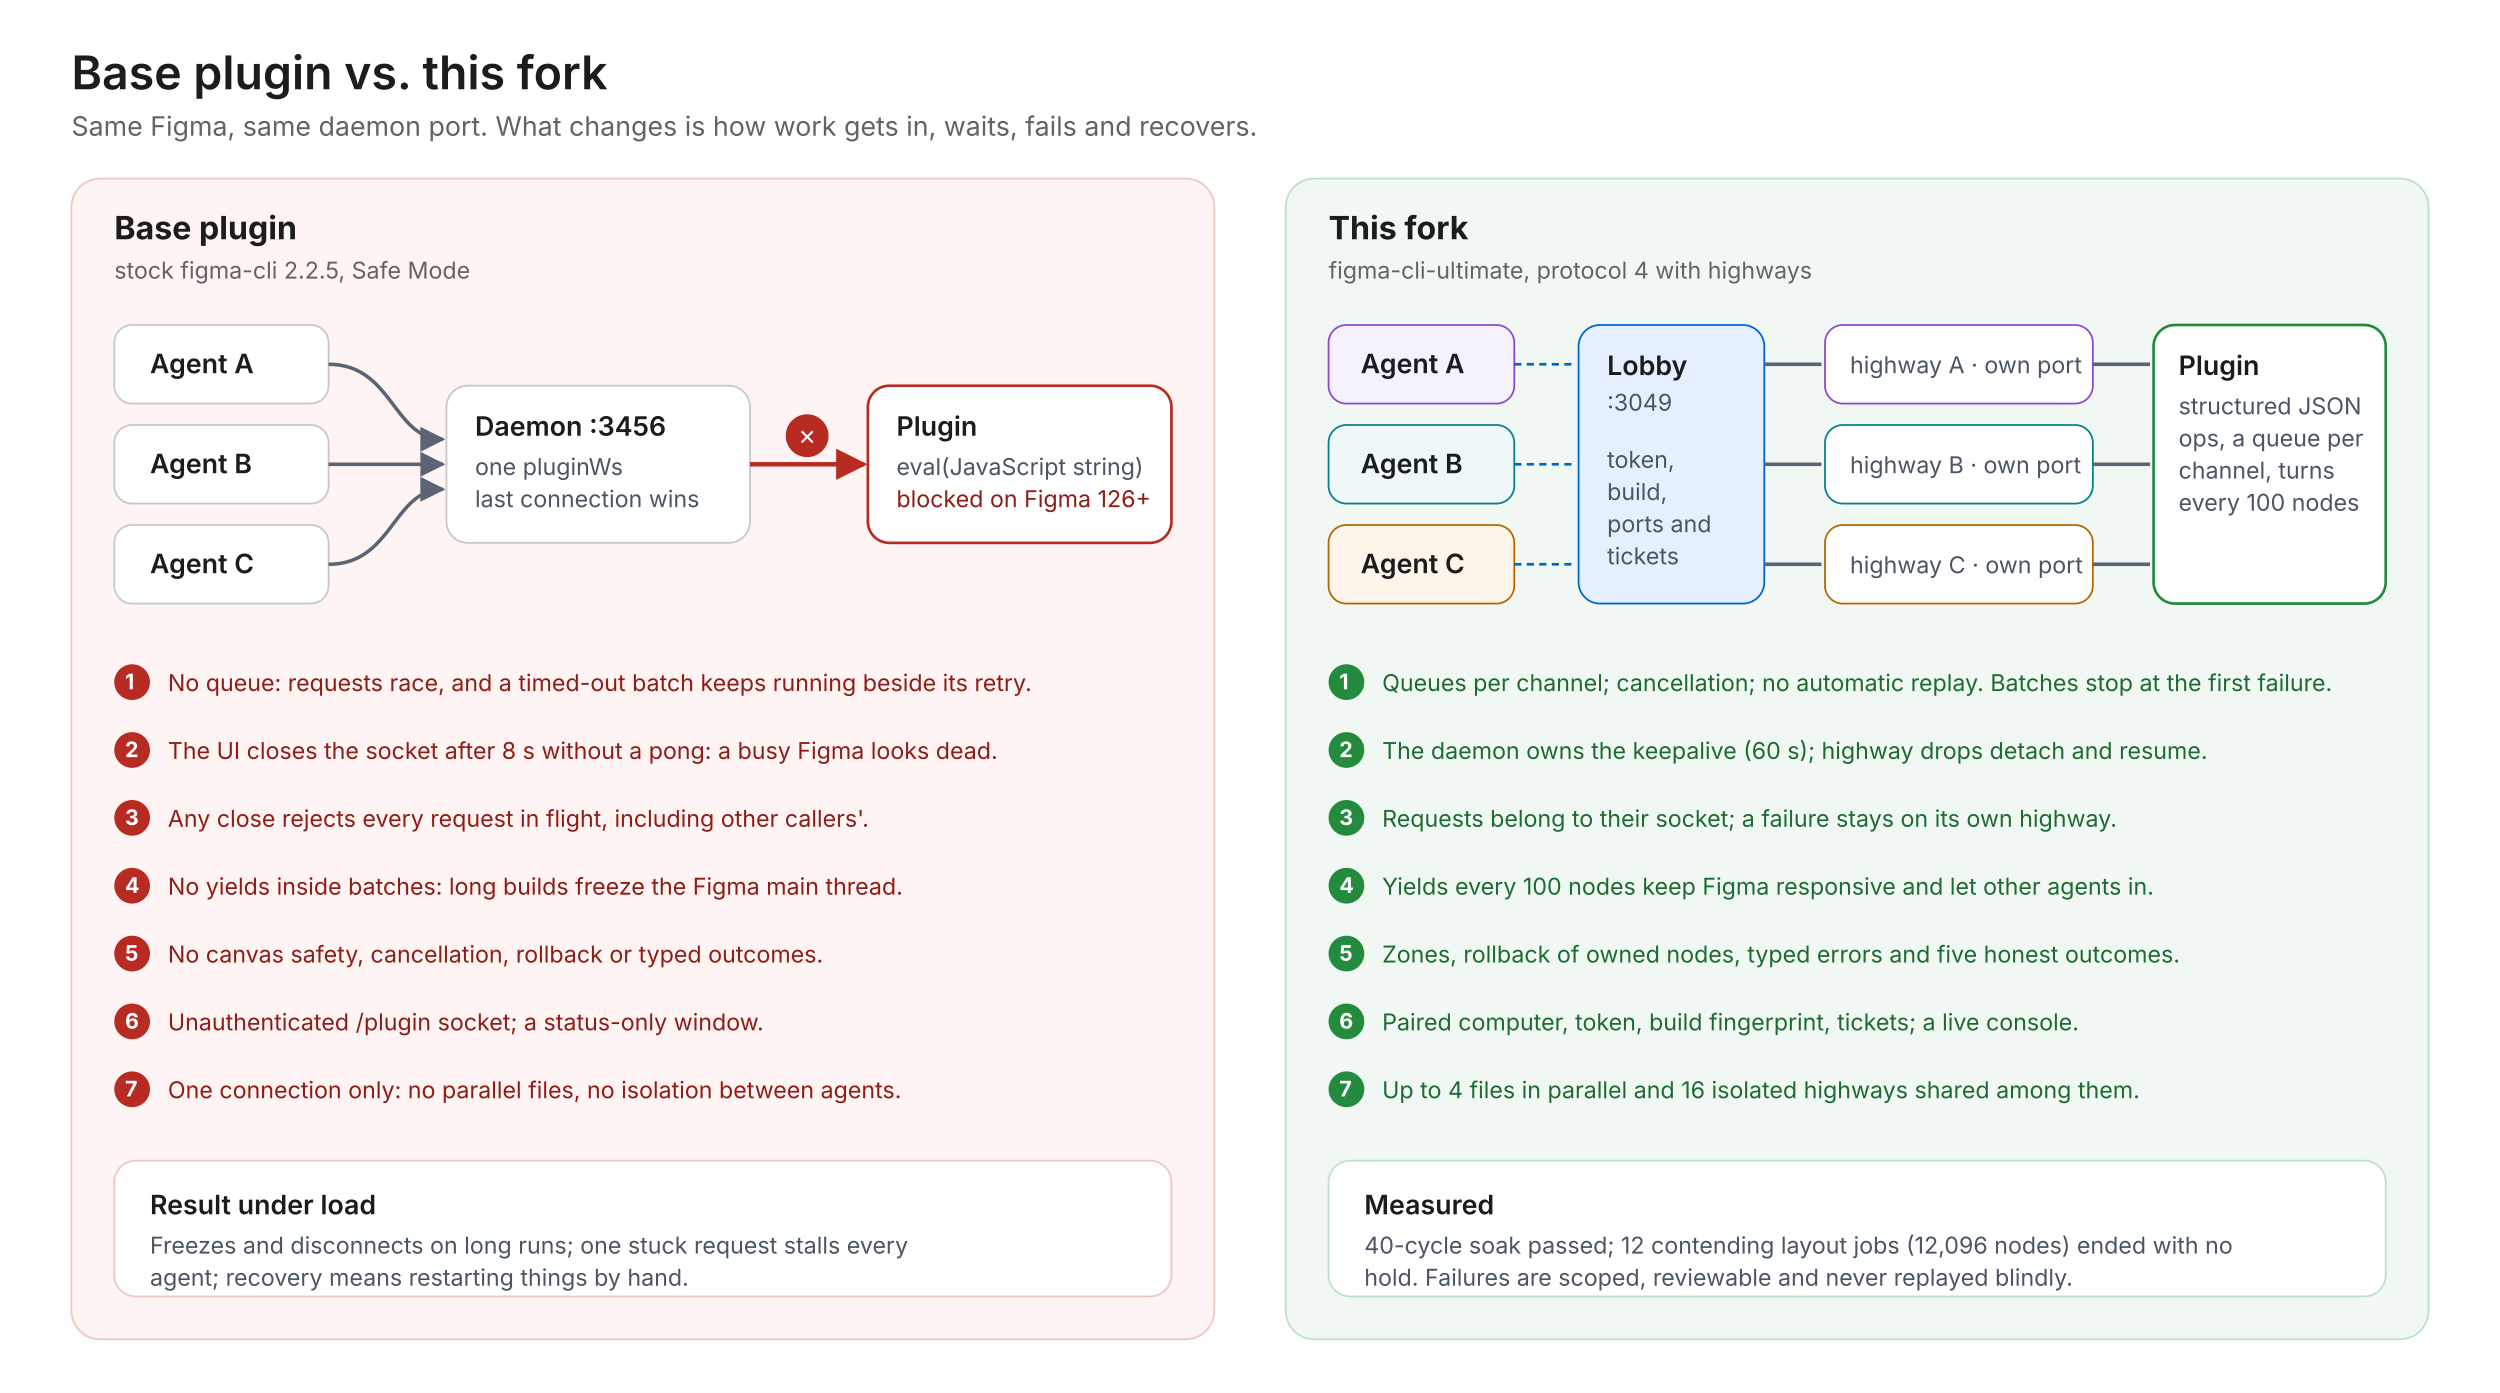
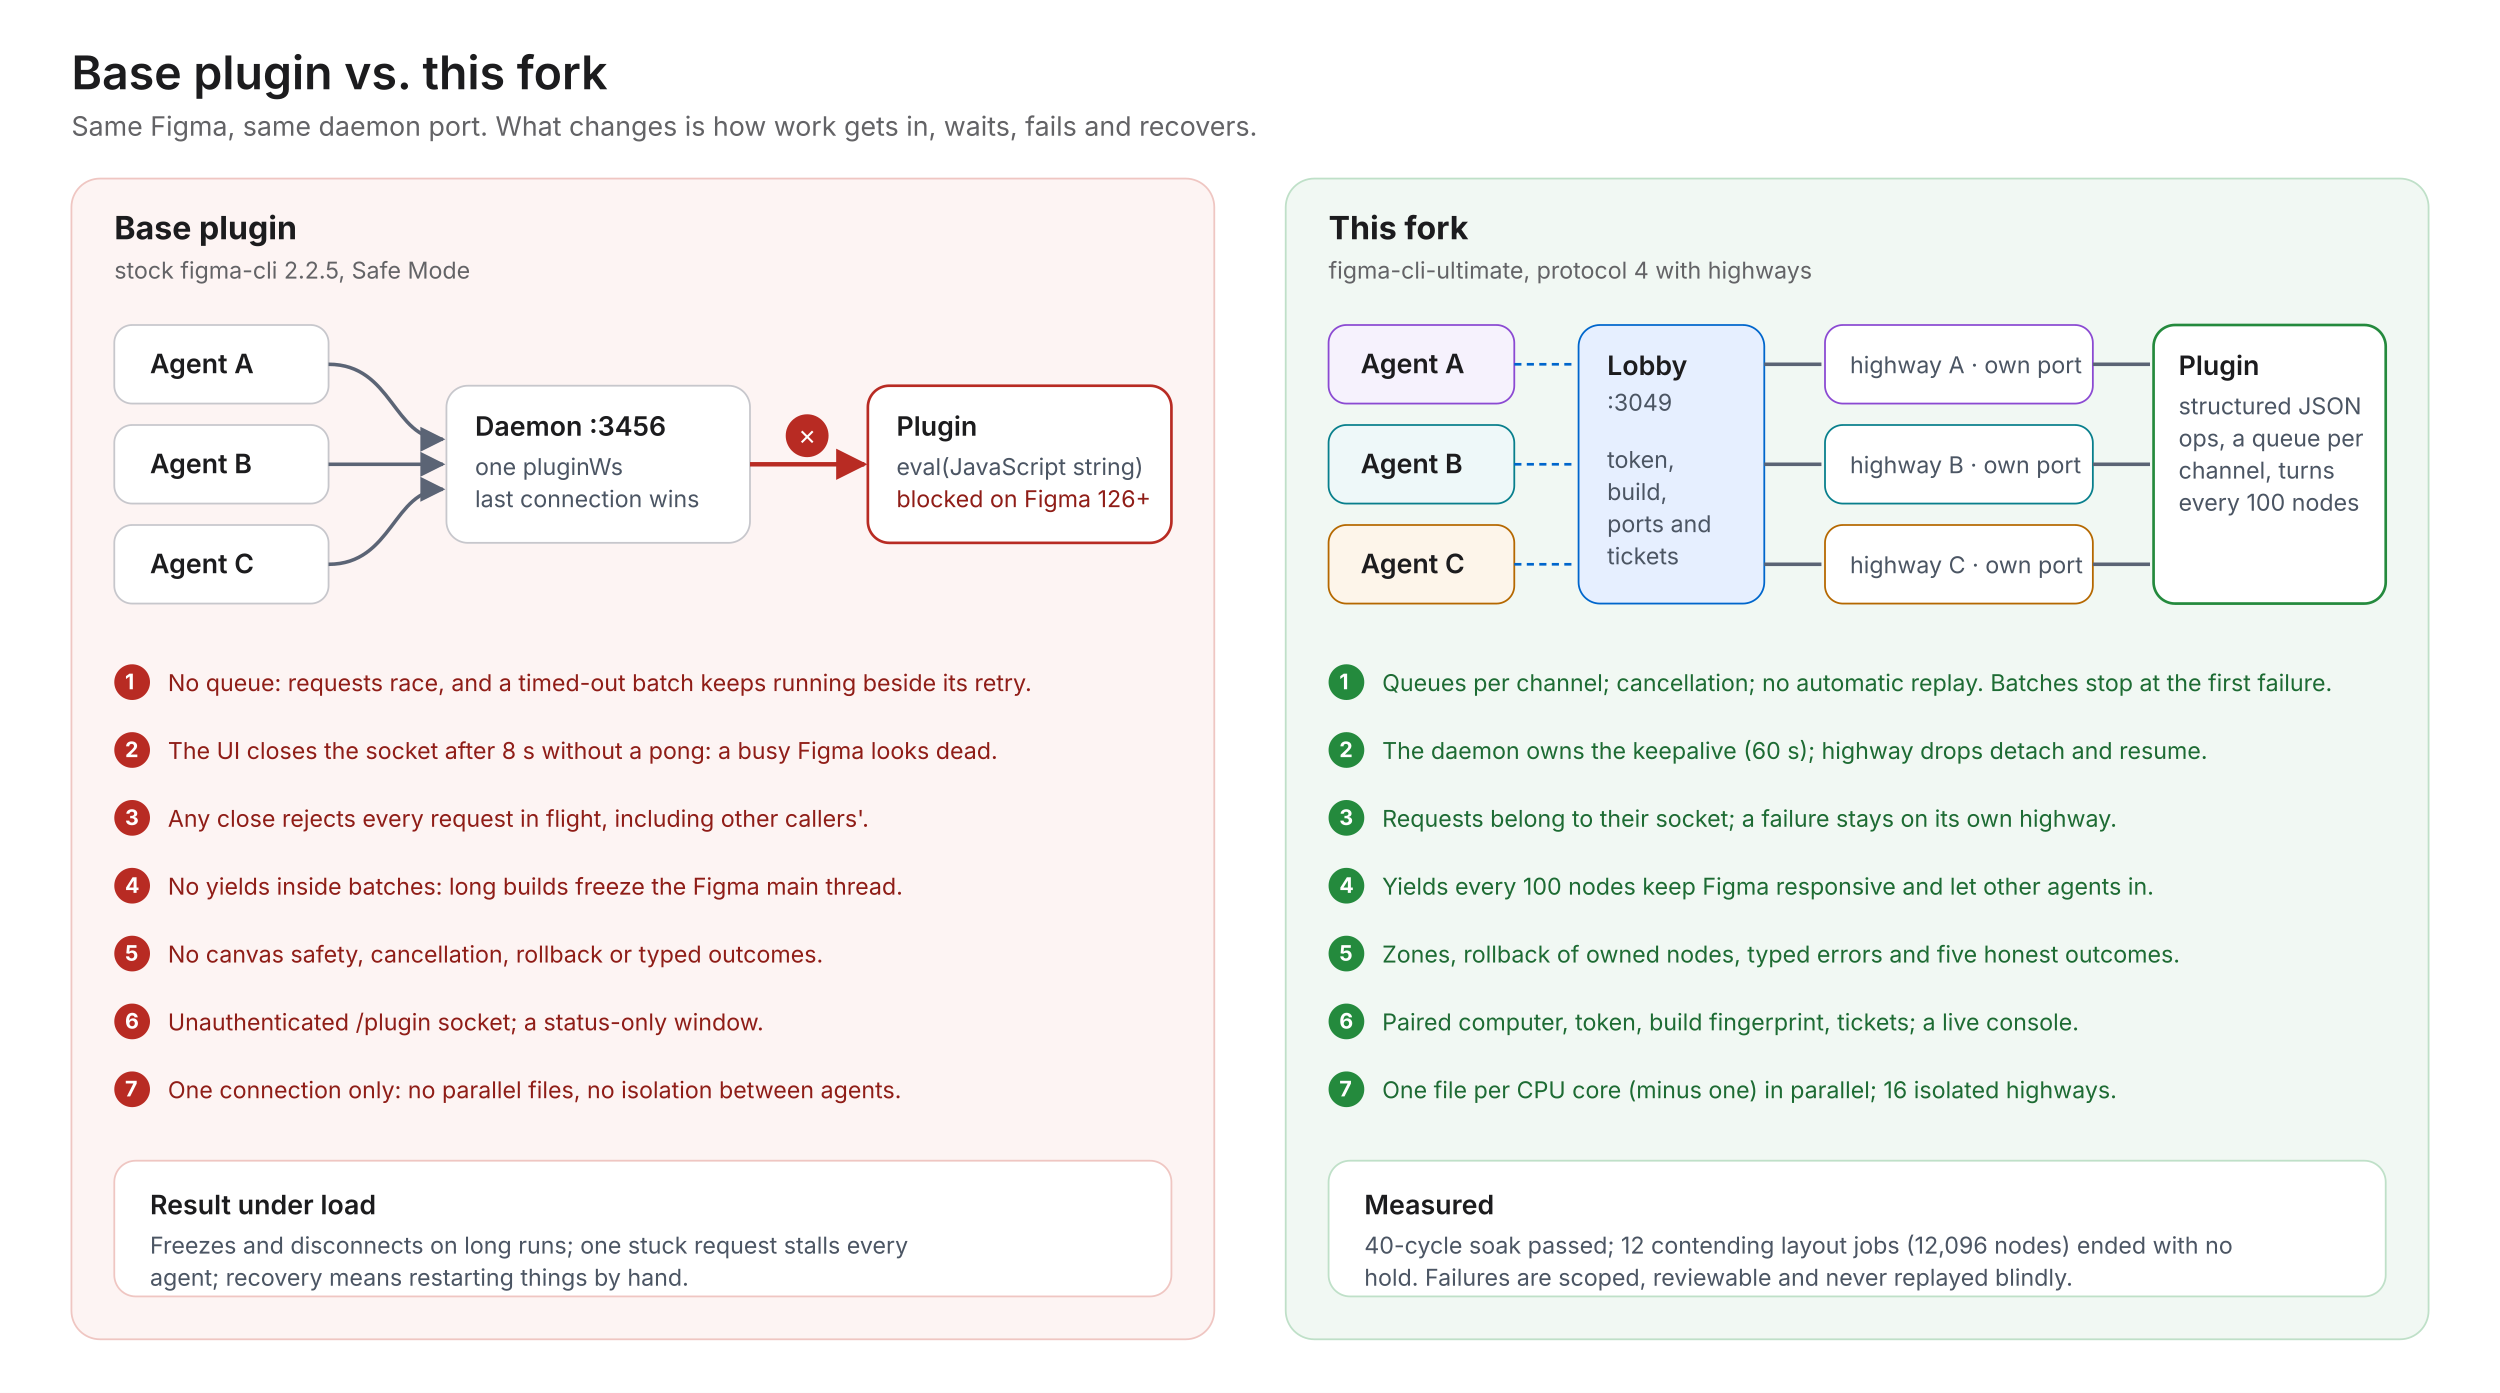
<svg xmlns="http://www.w3.org/2000/svg" width="1400" height="780" viewBox="0 0 1400 780" font-family="Segoe UI, Inter, Helvetica, Arial, sans-serif">
  <defs>
    <marker id="a" viewBox="0 0 10 10" refX="9" refY="5" markerWidth="7" markerHeight="7" orient="auto-start-reverse">
      <path d="M0 0L10 5L0 10z" fill="#5b6475" />
    </marker>
    <marker id="ar" viewBox="0 0 10 10" refX="9" refY="5" markerWidth="7" markerHeight="7" orient="auto-start-reverse">
      <path d="M0 0L10 5L0 10z" fill="#b82b23" />
    </marker>
    <style>
      .title { font-size: 26px; font-weight: 600; fill: #1c1c1e; }
      .subtitle { font-size: 15px; fill: #636366; }
      .panel { font-size: 18px; font-weight: 700; fill: #1c1c1e; }
      .panelSub { font-size: 13px; fill: #636366; }
      .h { font-size: 15px; font-weight: 600; fill: #1c1c1e; }
      .s { font-size: 13px; fill: #4b5563; }
      .bad { font-size: 13px; fill: #8f1d17; }
      .good { font-size: 13px; fill: #1d6b33; }
      .badge { font-size: 12px; font-weight: 700; fill: #ffffff; }
    </style>
  </defs>
  <rect width="1400" height="780" fill="#ffffff" />
  <text class="title" x="40" y="50">Base plugin vs. this fork</text>
  <text class="subtitle" x="40" y="76">Same Figma, same daemon port. What changes is how work gets in, waits, fails and recovers.</text>
  <rect x="40" y="100" width="640" height="650" rx="16" fill="#fdf4f3" stroke="#efc6c2" />
  <text class="panel" x="64" y="134">Base plugin</text>
  <text class="panelSub" x="64" y="156">stock figma-cli 2.2.5, Safe Mode</text>
  <rect x="64" y="182" width="120" height="44" rx="10" fill="#ffffff" stroke="#c7c7cc" />
  <text class="h" x="84" y="209">Agent A</text>
  <rect x="64" y="238" width="120" height="44" rx="10" fill="#ffffff" stroke="#c7c7cc" />
  <text class="h" x="84" y="265">Agent B</text>
  <rect x="64" y="294" width="120" height="44" rx="10" fill="#ffffff" stroke="#c7c7cc" />
  <text class="h" x="84" y="321">Agent C</text>
  <rect x="250" y="216" width="170" height="88" rx="12" fill="#ffffff" stroke="#c7c7cc" />
  <text class="h" x="266" y="244">Daemon :3456</text>
  <text class="s" x="266" y="266">one pluginWs</text>
  <text class="s" x="266" y="284">last connection wins</text>
  <path d="M184 204 C220 204 220 246 248 246" fill="none" stroke="#5b6475" stroke-width="2" marker-end="url(#a)" />
  <path d="M184 260 H248" fill="none" stroke="#5b6475" stroke-width="2" marker-end="url(#a)" />
  <path d="M184 316 C220 316 220 274 248 274" fill="none" stroke="#5b6475" stroke-width="2" marker-end="url(#a)" />
  <rect x="486" y="216" width="170" height="88" rx="12" fill="#ffffff" stroke="#b82b23" stroke-width="1.5" />
  <text class="h" x="502" y="244">Plugin</text>
  <text class="s" x="502" y="266">eval(JavaScript string)</text>
  <text class="bad" x="502" y="284">blocked on Figma 126+</text>
  <path d="M420 260 H484" fill="none" stroke="#b82b23" stroke-width="2.5" marker-end="url(#ar)" />
  <circle cx="452" cy="244" r="12" fill="#b82b23" />
  <text class="badge" x="447" y="249">✕</text>
  <g transform="translate(64 372)">
    <circle cx="10" cy="10" r="10" fill="#b82b23" />
    <text class="badge" x="6" y="14">1</text>
    <text class="bad" x="30" y="15">No queue: requests race, and a timed-out batch keeps running beside its retry.</text>
    <circle cx="10" cy="48" r="10" fill="#b82b23" />
    <text class="badge" x="6" y="52">2</text>
    <text class="bad" x="30" y="53">The UI closes the socket after 8 s without a pong: a busy Figma looks dead.</text>
    <circle cx="10" cy="86" r="10" fill="#b82b23" />
    <text class="badge" x="6" y="90">3</text>
    <text class="bad" x="30" y="91">Any close rejects every request in flight, including other callers'.</text>
    <circle cx="10" cy="124" r="10" fill="#b82b23" />
    <text class="badge" x="6" y="128">4</text>
    <text class="bad" x="30" y="129">No yields inside batches: long builds freeze the Figma main thread.</text>
    <circle cx="10" cy="162" r="10" fill="#b82b23" />
    <text class="badge" x="6" y="166">5</text>
    <text class="bad" x="30" y="167">No canvas safety, cancellation, rollback or typed outcomes.</text>
    <circle cx="10" cy="200" r="10" fill="#b82b23" />
    <text class="badge" x="6" y="204">6</text>
    <text class="bad" x="30" y="205">Unauthenticated /plugin socket; a status-only window.</text>
    <circle cx="10" cy="238" r="10" fill="#b82b23" />
    <text class="badge" x="6" y="242">7</text>
    <text class="bad" x="30" y="243">One connection only: no parallel files, no isolation between agents.</text>
  </g>
  <rect x="64" y="650" width="592" height="76" rx="12" fill="#ffffff" stroke="#efc6c2" />
  <text class="h" x="84" y="680">Result under load</text>
  <text class="s" x="84" y="702">Freezes and disconnects on long runs; one stuck request stalls every</text>
  <text class="s" x="84" y="720">agent; recovery means restarting things by hand.</text>
  <rect x="720" y="100" width="640" height="650" rx="16" fill="#f1f8f3" stroke="#bfe0c8" />
  <text class="panel" x="744" y="134">This fork</text>
  <text class="panelSub" x="744" y="156">figma-cli-ultimate, protocol 4 with highways</text>
  <rect x="744" y="182" width="104" height="44" rx="10" fill="#f6f2fd" stroke="#8b4ad2" />
  <text class="h" x="762" y="209">Agent A</text>
  <rect x="744" y="238" width="104" height="44" rx="10" fill="#eef8f9" stroke="#087f8c" />
  <text class="h" x="762" y="265">Agent B</text>
  <rect x="744" y="294" width="104" height="44" rx="10" fill="#fdf5ea" stroke="#b56800" />
  <text class="h" x="762" y="321">Agent C</text>
  <rect x="884" y="182" width="104" height="156" rx="12" fill="#e6efff" stroke="#0066cc" />
  <text class="h" x="900" y="210">Lobby</text>
  <text class="s" x="900" y="230">:3049</text>
  <text class="s" x="900" y="262">token,</text>
  <text class="s" x="900" y="280">build,</text>
  <text class="s" x="900" y="298">ports and</text>
  <text class="s" x="900" y="316">tickets</text>
  <rect x="1022" y="182" width="150" height="44" rx="10" fill="#ffffff" stroke="#8b4ad2" />
  <text class="s" x="1036" y="209">highway A · own port</text>
  <rect x="1022" y="238" width="150" height="44" rx="10" fill="#ffffff" stroke="#087f8c" />
  <text class="s" x="1036" y="265">highway B · own port</text>
  <rect x="1022" y="294" width="150" height="44" rx="10" fill="#ffffff" stroke="#b56800" />
  <text class="s" x="1036" y="321">highway C · own port</text>
  <path d="M848 204 H882 M848 260 H882 M848 316 H882" stroke="#0066cc" stroke-width="1.5" stroke-dasharray="4 3" />
  <path d="M988 204 H1020 M988 260 H1020 M988 316 H1020" stroke="#5b6475" stroke-width="2" />
  <rect x="1206" y="182" width="130" height="156" rx="12" fill="#ffffff" stroke="#248a3d" stroke-width="1.5" />
  <text class="h" x="1220" y="210">Plugin</text>
  <text class="s" x="1220" y="232">structured JSON</text>
  <text class="s" x="1220" y="250">ops, a queue per</text>
  <text class="s" x="1220" y="268">channel, turns</text>
  <text class="s" x="1220" y="286">every 100 nodes</text>
  <path d="M1172 204 H1204 M1172 260 H1204 M1172 316 H1204" stroke="#5b6475" stroke-width="2" />
  <g transform="translate(744 372)">
    <circle cx="10" cy="10" r="10" fill="#248a3d" />
    <text class="badge" x="6" y="14">1</text>
    <text class="good" x="30" y="15">Queues per channel; cancellation; no automatic replay. Batches stop at the first failure.</text>
    <circle cx="10" cy="48" r="10" fill="#248a3d" />
    <text class="badge" x="6" y="52">2</text>
    <text class="good" x="30" y="53">The daemon owns the keepalive (60 s); highway drops detach and resume.</text>
    <circle cx="10" cy="86" r="10" fill="#248a3d" />
    <text class="badge" x="6" y="90">3</text>
    <text class="good" x="30" y="91">Requests belong to their socket; a failure stays on its own highway.</text>
    <circle cx="10" cy="124" r="10" fill="#248a3d" />
    <text class="badge" x="6" y="128">4</text>
    <text class="good" x="30" y="129">Yields every 100 nodes keep Figma responsive and let other agents in.</text>
    <circle cx="10" cy="162" r="10" fill="#248a3d" />
    <text class="badge" x="6" y="166">5</text>
    <text class="good" x="30" y="167">Zones, rollback of owned nodes, typed errors and five honest outcomes.</text>
    <circle cx="10" cy="200" r="10" fill="#248a3d" />
    <text class="badge" x="6" y="204">6</text>
    <text class="good" x="30" y="205">Paired computer, token, build fingerprint, tickets; a live console.</text>
    <circle cx="10" cy="238" r="10" fill="#248a3d" />
    <text class="badge" x="6" y="242">7</text>
-     <text class="good" x="30" y="243">Up to 4 files in parallel and 16 isolated highways shared among them.</text>
+     <text class="good" x="30" y="243">One file per CPU core (minus one) in parallel; 16 isolated highways.</text>
  </g>
  <rect x="744" y="650" width="592" height="76" rx="12" fill="#ffffff" stroke="#bfe0c8" />
  <text class="h" x="764" y="680">Measured</text>
  <text class="s" x="764" y="702">40-cycle soak passed; 12 contending layout jobs (12,096 nodes) ended with no</text>
  <text class="s" x="764" y="720">hold. Failures are scoped, reviewable and never replayed blindly.</text>
</svg>
